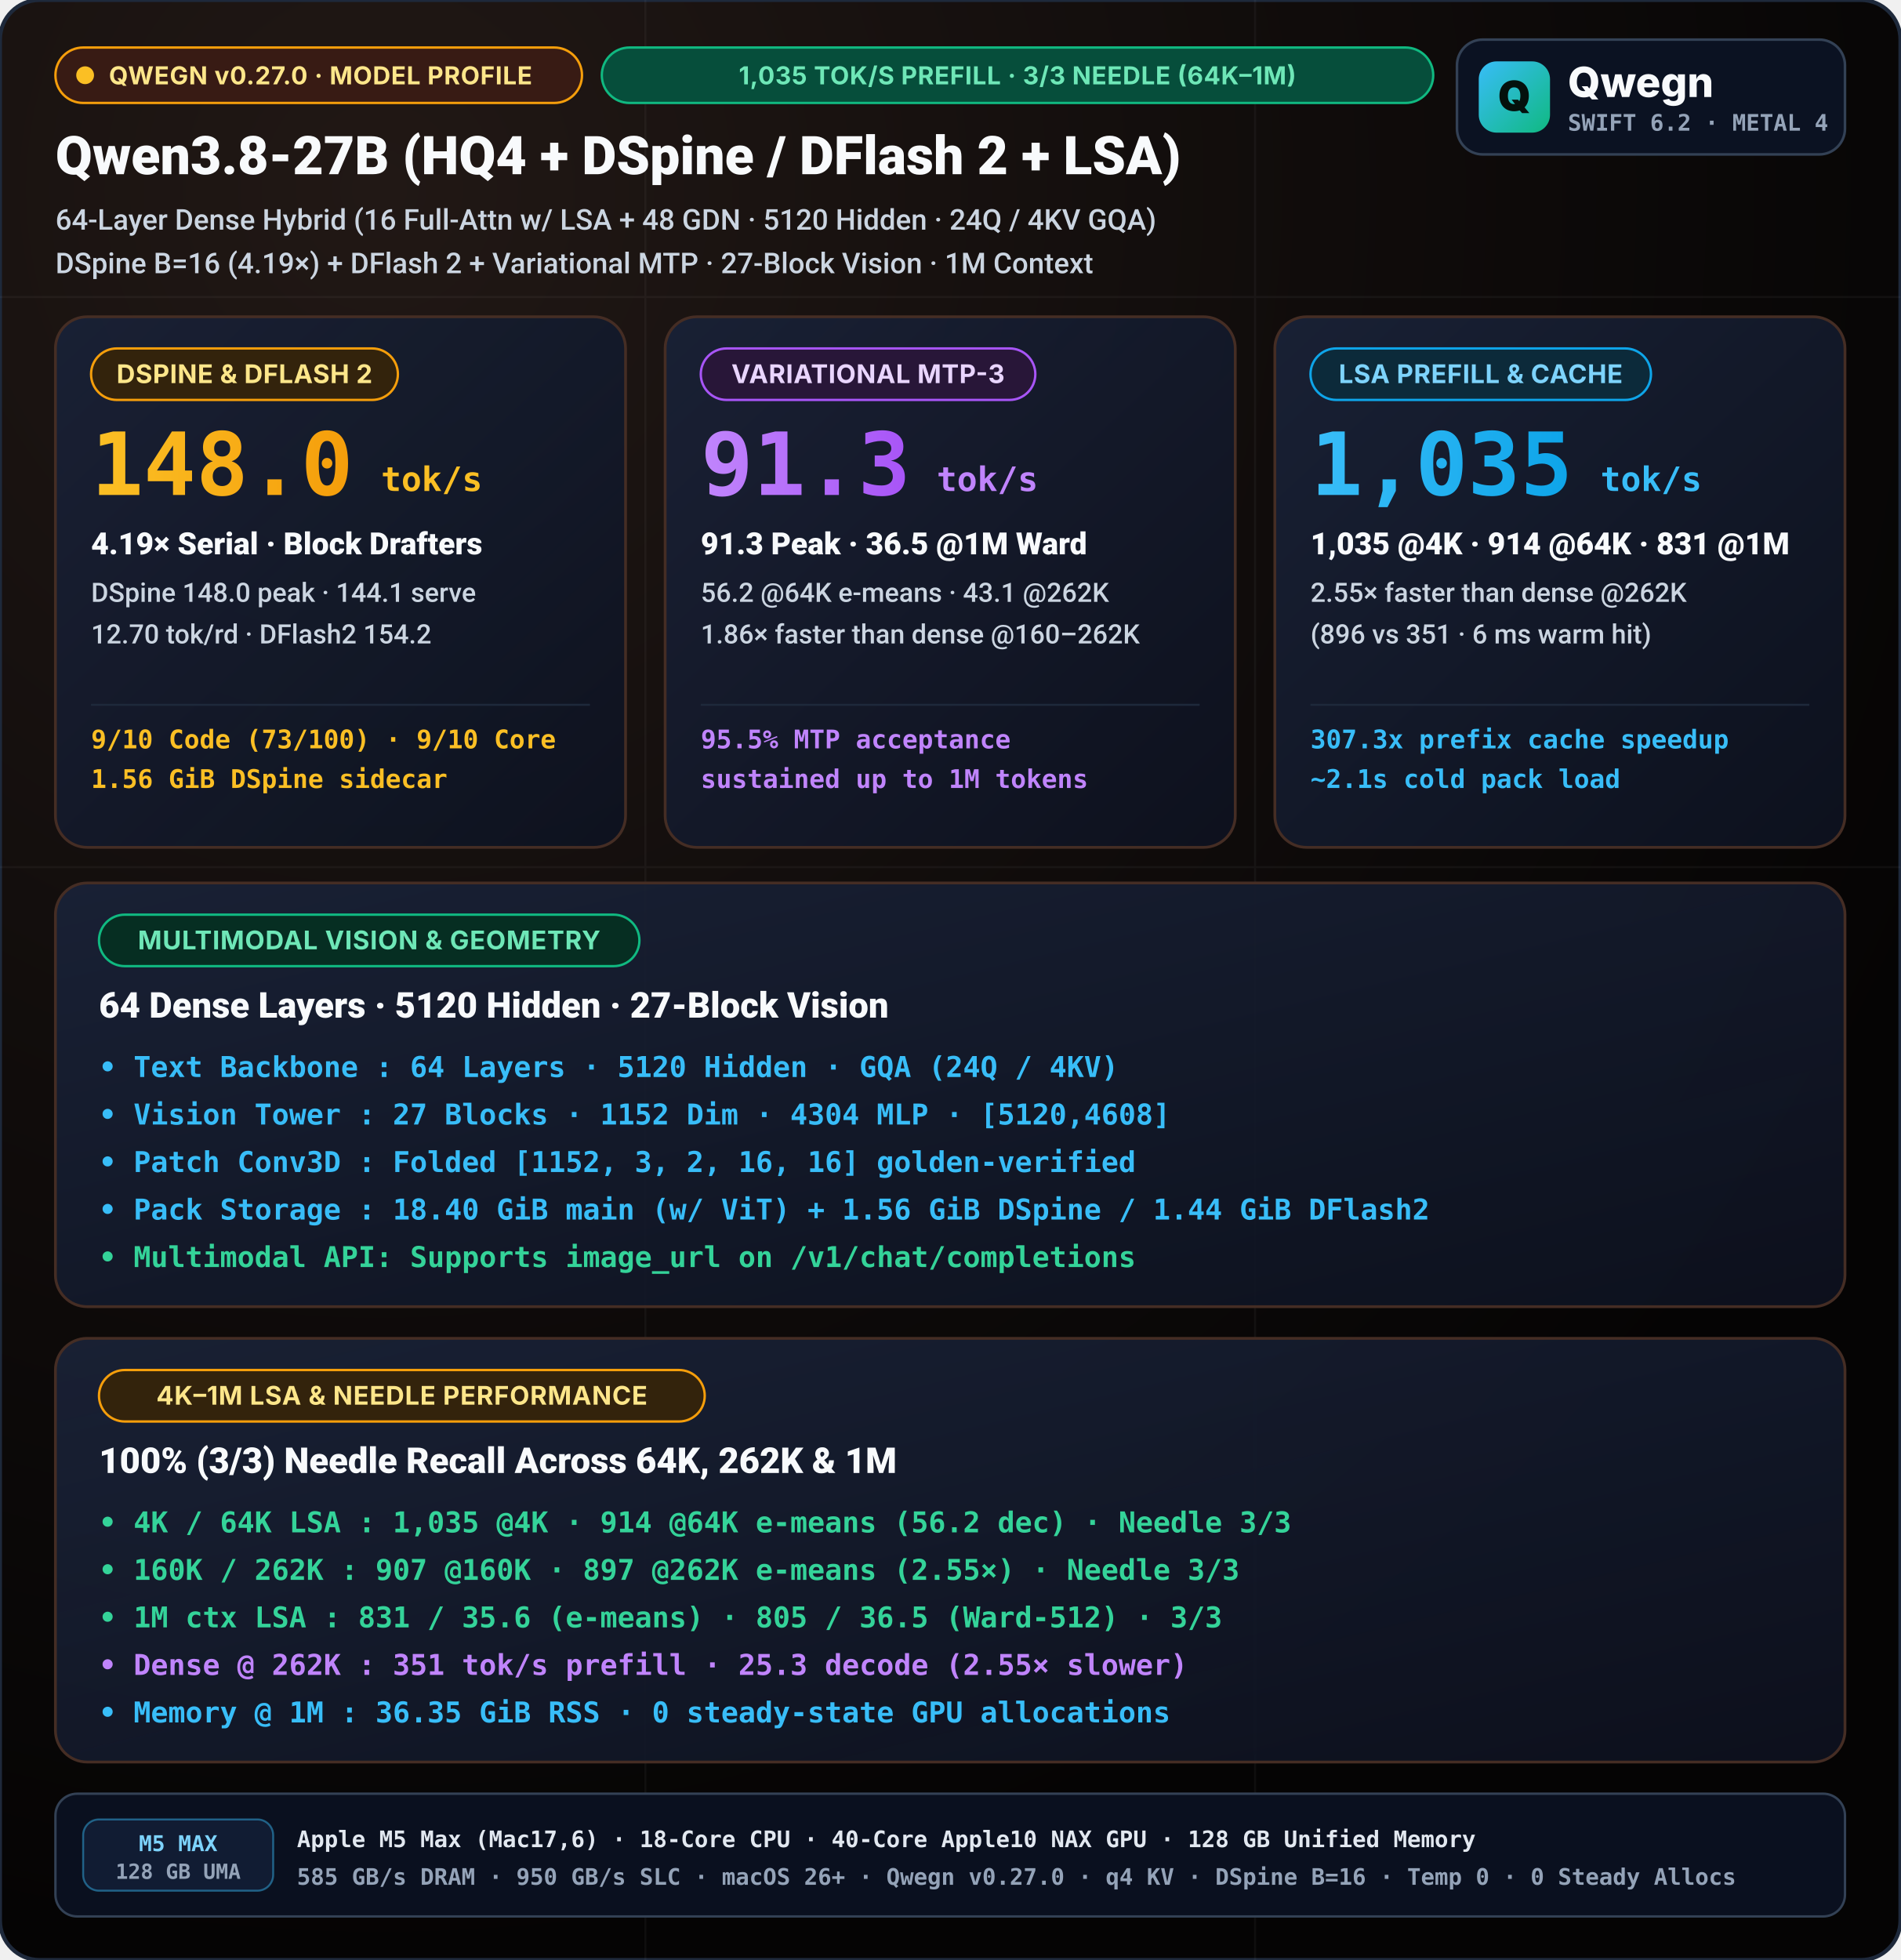
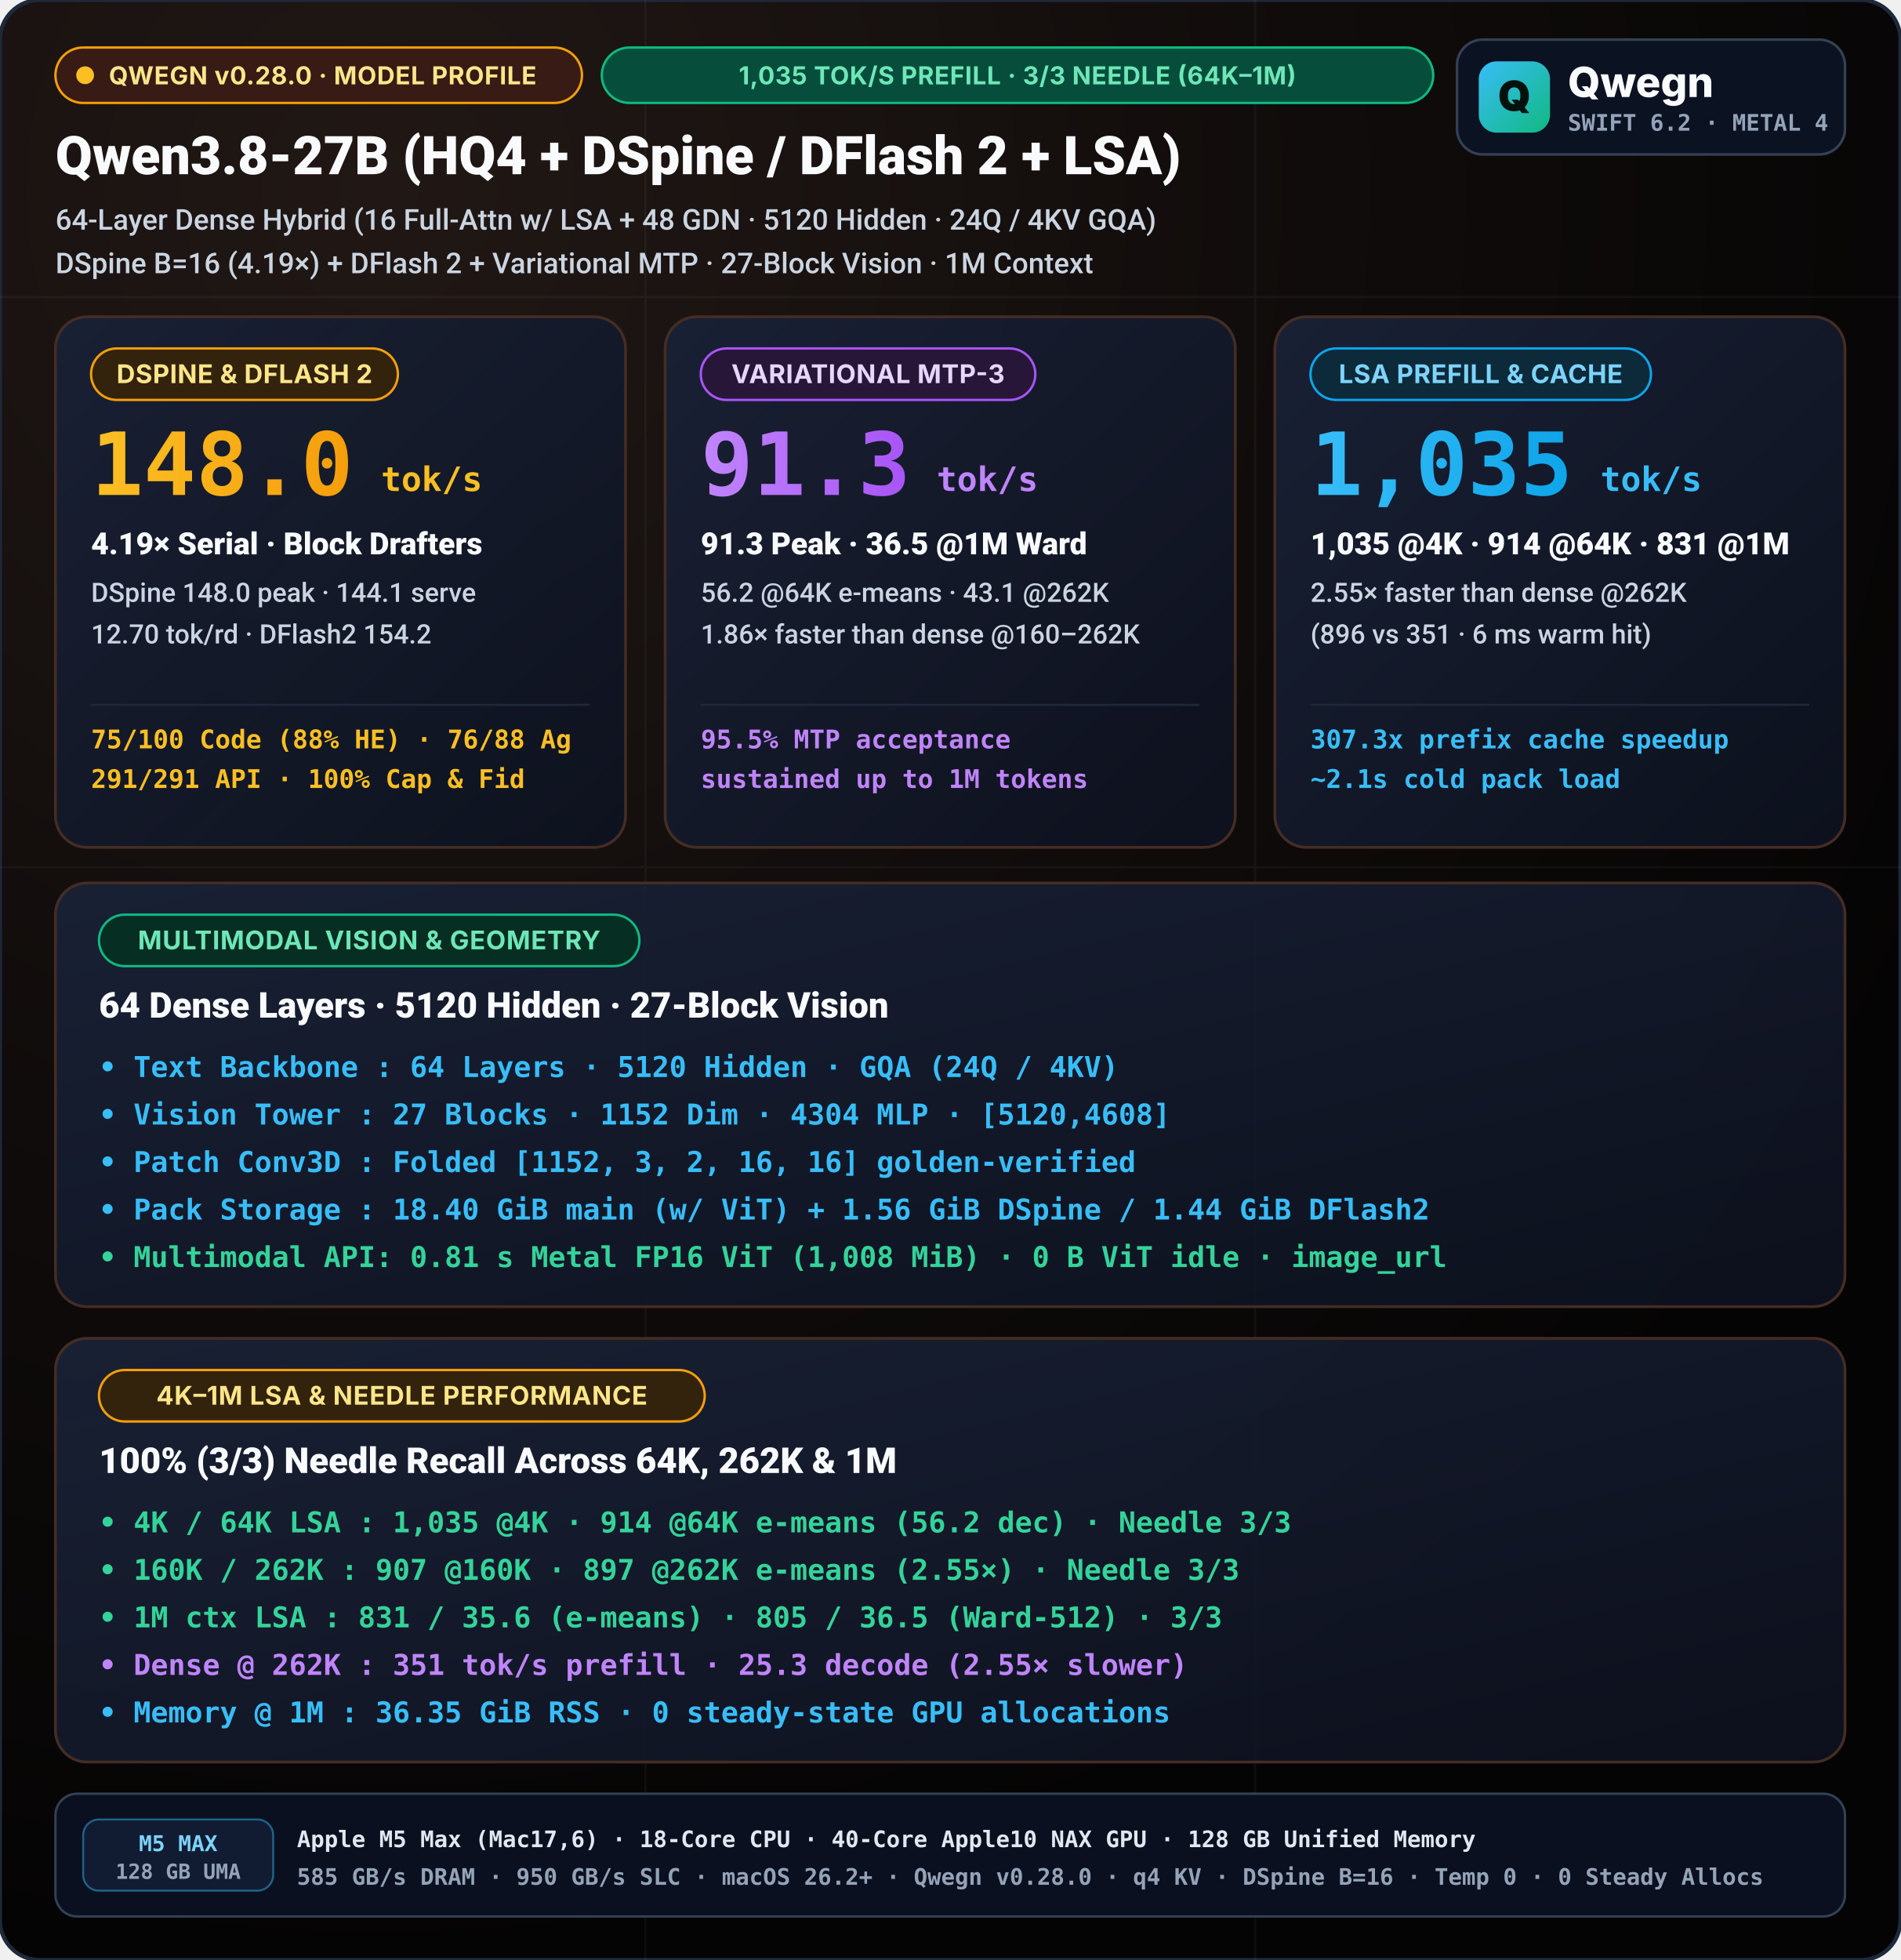
<svg xmlns="http://www.w3.org/2000/svg" viewBox="0 0 960 990" width="960" height="990">
  <defs>
    <radialGradient id="bgGlow" cx="20%" cy="10%" r="90%">
      <stop offset="0%" stop-color="#211815" />
      <stop offset="55%" stop-color="#100c0b" />
      <stop offset="100%" stop-color="#050404" />
    </radialGradient>
    <linearGradient id="cardGrad" x1="0%" y1="0%" x2="100%" y2="100%">
      <stop offset="0%" stop-color="#192136" stop-opacity="0.95" />
      <stop offset="100%" stop-color="#0d1220" stop-opacity="0.88" />
    </linearGradient>
    <linearGradient id="cyanGrad" x1="0%" y1="0%" x2="100%" y2="0%">
      <stop offset="0%" stop-color="#38bdf8" />
      <stop offset="100%" stop-color="#0ea5e9" />
    </linearGradient>
    <linearGradient id="purpleGrad" x1="0%" y1="0%" x2="100%" y2="0%">
      <stop offset="0%" stop-color="#c084fc" />
      <stop offset="100%" stop-color="#a855f7" />
    </linearGradient>
    <linearGradient id="amberGrad" x1="0%" y1="0%" x2="100%" y2="0%">
      <stop offset="0%" stop-color="#fbbf24" />
      <stop offset="100%" stop-color="#f59e0b" />
    </linearGradient>
    <linearGradient id="mark" x1="0" y1="0" x2="1" y2="1">
      <stop offset="0%" stop-color="#38bdf8" />
      <stop offset="100%" stop-color="#10b981" />
    </linearGradient>
  </defs>
  <style>
    svg { text-rendering: geometricPrecision; -webkit-font-smoothing: antialiased; }
    .title { font-family: -apple-system, BlinkMacSystemFont, "SF Pro Display", "Segoe UI", Roboto, sans-serif; font-weight: 800; }
    .subtitle { font-family: -apple-system, BlinkMacSystemFont, "SF Pro Text", "Segoe UI", Roboto, sans-serif; font-weight: 500; }
    .sans { font-family: -apple-system, BlinkMacSystemFont, "SF Pro Display", "Inter", "Segoe UI", system-ui, sans-serif; }
    .mono { font-family: "SF Mono", "JetBrains Mono", Menlo, Consolas, monospace; font-weight: 600; }
  </style>
  <rect width="960" height="990" rx="20" fill="url(#bgGlow)" stroke="#1e293b" stroke-width="2" />
  <g opacity="0.04" stroke="#ffffff" stroke-width="1">
    <line x1="0" y1="150" x2="960" y2="150" />
    <line x1="0" y1="438" x2="960" y2="438" />
    <line x1="326" y1="0" x2="326" y2="990" />
    <line x1="634" y1="0" x2="634" y2="990" />
  </g>
  <g transform="translate(28, 24)">
    <rect x="0.0" y="0.0" width="266" height="28" rx="14.0" fill="#381b14" stroke="#f59e0b" stroke-width="1.2" />
    <circle cx="15.0" cy="14.0" r="4.5" fill="#fbbf24" />
-     <text x="27.0" y="18.6" class="sans" font-size="12.5" font-weight="700" fill="#fde68a" letter-spacing="0.25">QWEGN v0.27.0 · MODEL PROFILE</text>
+     <text x="27.0" y="18.6" class="sans" font-size="12.5" font-weight="700" fill="#fde68a" letter-spacing="0.25">QWEGN v0.28.0 · MODEL PROFILE</text>
    <rect x="276.0" y="0.0" width="420" height="28" rx="14.0" fill="#064e3b" stroke="#10b981" stroke-width="1.2" />
    <text x="486.0" y="18.6" text-anchor="middle" class="sans" font-size="12.5" font-weight="700" fill="#6ee7b7" letter-spacing="0.25">1,035 TOK/S PREFILL · 3/3 NEEDLE (64K–1M)</text>
    <text x="0" y="64" fill="#f8fafc" class="title" font-size="27">Qwen3.8-27B (HQ4 + DSpine / DFlash 2 + LSA)</text>
    <text x="0" y="92" fill="#cbd5e1" class="subtitle" font-size="14.5">64-Layer Dense Hybrid (16 Full-Attn w/ LSA + 48 GDN · 5120 Hidden · 24Q / 4KV GQA)</text>
    <text x="0" y="114" fill="#cbd5e1" class="subtitle" font-size="14.5">DSpine B=16 (4.19×) + DFlash 2 + Variational MTP · 27-Block Vision · 1M Context</text>
  </g>
  <g transform="translate(736, 20)">
    <rect width="196" height="58" rx="13" fill="#0b1222" stroke="#334155" stroke-width="1.3" />
    <rect x="11" y="11" width="36" height="36" rx="9" fill="url(#mark)" />
    <text x="29" y="36" text-anchor="middle" class="sans" font-size="21" font-weight="900" fill="#04110c">Q</text>
    <text x="56" y="29" class="sans" font-size="21" font-weight="800" fill="#f8fafc">Qwegn</text>
    <text x="56" y="46" class="mono" font-size="11.5" font-weight="700" fill="#94a3b8">SWIFT 6.2 · METAL 4</text>
  </g>
  <g transform="translate(28, 160)">
    <rect width="288" height="268" rx="16" fill="url(#cardGrad)" stroke="#452d24" stroke-width="1.4" />
    <rect x="18.0" y="16.0" width="155" height="26" rx="13.0" fill="#33230c" stroke="#f59e0b" stroke-width="1.2" />
    <text x="95.5" y="33.5" text-anchor="middle" class="sans" font-size="13" font-weight="700" fill="#fde68a" letter-spacing="0.2">DSPINE &amp; DFLASH 2</text>
    <text x="18" y="90" fill="url(#amberGrad)" class="title mono" font-size="44">148.0</text>
    <text x="164.5" y="88" fill="#fbbf24" class="title mono" font-size="17">tok/s</text>
    <text x="18" y="120" fill="#f8fafc" class="title" font-size="15.5">4.19× Serial · Block Drafters</text>
    <text x="18" y="144" fill="#cbd5e1" class="subtitle" font-size="13.5">DSpine 148.0 peak · 144.1 serve</text>
    <text x="18" y="165" fill="#cbd5e1" class="subtitle" font-size="13.5">12.70 tok/rd · DFlash2 154.2</text>
    <line x1="18" y1="196" x2="270" y2="196" stroke="#1e293b" stroke-width="1" />
-     <text x="18" y="218" fill="#fbbf24" class="mono" font-size="13">9/10 Code (73/100) · 9/10 Core</text>
-     <text x="18" y="238" fill="#fbbf24" class="mono" font-size="13">1.56 GiB DSpine sidecar</text>
+     <text x="18" y="218" fill="#fbbf24" class="mono" font-size="13">75/100 Code (88% HE) · 76/88 Ag</text>
+     <text x="18" y="238" fill="#fbbf24" class="mono" font-size="13">291/291 API · 100% Cap &amp; Fid</text>
  </g>
  <g transform="translate(336, 160)">
    <rect width="288" height="268" rx="16" fill="url(#cardGrad)" stroke="#452d24" stroke-width="1.4" />
    <rect x="18.0" y="16.0" width="169" height="26" rx="13.0" fill="#281638" stroke="#a855f7" stroke-width="1.2" />
    <text x="102.5" y="33.5" text-anchor="middle" class="sans" font-size="13" font-weight="700" fill="#e9d5ff" letter-spacing="0.2">VARIATIONAL MTP-3</text>
    <text x="18" y="90" fill="url(#purpleGrad)" class="title mono" font-size="44">91.3</text>
    <text x="137.2" y="88" fill="#c084fc" class="title mono" font-size="17">tok/s</text>
    <text x="18" y="120" fill="#f8fafc" class="title" font-size="15.5">91.3 Peak · 36.5 @1M Ward</text>
    <text x="18" y="144" fill="#cbd5e1" class="subtitle" font-size="13.5">56.2 @64K e-means · 43.1 @262K</text>
    <text x="18" y="165" fill="#cbd5e1" class="subtitle" font-size="13.5">1.86× faster than dense @160–262K</text>
    <line x1="18" y1="196" x2="270" y2="196" stroke="#1e293b" stroke-width="1" />
    <text x="18" y="218" fill="#c084fc" class="mono" font-size="13">95.5% MTP acceptance</text>
    <text x="18" y="238" fill="#c084fc" class="mono" font-size="13">sustained up to 1M tokens</text>
  </g>
  <g transform="translate(644, 160)">
    <rect width="288" height="268" rx="16" fill="url(#cardGrad)" stroke="#452d24" stroke-width="1.4" />
    <rect x="18.0" y="16.0" width="172" height="26" rx="13.0" fill="#0c2a3a" stroke="#0ea5e9" stroke-width="1.2" />
    <text x="104.0" y="33.5" text-anchor="middle" class="sans" font-size="13" font-weight="700" fill="#7dd3fc" letter-spacing="0.2">LSA PREFILL &amp; CACHE</text>
    <text x="18" y="90" fill="url(#cyanGrad)" class="title mono" font-size="44">1,035</text>
    <text x="164.5" y="88" fill="#38bdf8" class="title mono" font-size="17">tok/s</text>
    <text x="18" y="120" fill="#f8fafc" class="title" font-size="15.5">1,035 @4K · 914 @64K · 831 @1M</text>
    <text x="18" y="144" fill="#cbd5e1" class="subtitle" font-size="13.5">2.55× faster than dense @262K</text>
    <text x="18" y="165" fill="#cbd5e1" class="subtitle" font-size="13.5">(896 vs 351 · 6 ms warm hit)</text>
    <line x1="18" y1="196" x2="270" y2="196" stroke="#1e293b" stroke-width="1" />
    <text x="18" y="218" fill="#38bdf8" class="mono" font-size="13">307.3x prefix cache speedup</text>
    <text x="18" y="238" fill="#38bdf8" class="mono" font-size="13">~2.1s cold pack load</text>
  </g>
  <g transform="translate(28, 446)">
    <rect width="904" height="214" rx="16" fill="url(#cardGrad)" stroke="#452d24" stroke-width="1.4" />
    <rect x="22.0" y="16.0" width="273" height="26" rx="13.0" fill="#062e22" stroke="#10b981" stroke-width="1.2" />
    <text x="158.5" y="33.5" text-anchor="middle" class="sans" font-size="13" font-weight="700" fill="#6ee7b7" letter-spacing="0.3">MULTIMODAL VISION &amp; GEOMETRY</text>
    <text x="22" y="68" fill="#f8fafc" class="title" font-size="18">64 Dense Layers · 5120 Hidden · 27-Block Vision</text>
    <text x="22" y="98" fill="#38bdf8" class="mono" font-size="14.5">• Text Backbone : 64 Layers · 5120 Hidden · GQA (24Q / 4KV)</text>
    <text x="22" y="122" fill="#38bdf8" class="mono" font-size="14.5">• Vision Tower  : 27 Blocks · 1152 Dim · 4304 MLP · [5120,4608]</text>
    <text x="22" y="146" fill="#38bdf8" class="mono" font-size="14.5">• Patch Conv3D  : Folded [1152, 3, 2, 16, 16] golden-verified</text>
    <text x="22" y="170" fill="#38bdf8" class="mono" font-size="14.5">• Pack Storage  : 18.40 GiB main (w/ ViT) + 1.56 GiB DSpine / 1.44 GiB DFlash2</text>
-     <text x="22" y="194" fill="#34d399" class="mono" font-size="14.5">• Multimodal API: Supports image_url on /v1/chat/completions</text>
+     <text x="22" y="194" fill="#34d399" class="mono" font-size="14.5">• Multimodal API: 0.81 s Metal FP16 ViT (1,008 MiB) · 0 B ViT idle · image_url</text>
  </g>
  <g transform="translate(28, 676)">
    <rect width="904" height="214" rx="16" fill="url(#cardGrad)" stroke="#452d24" stroke-width="1.4" />
    <rect x="22.0" y="16.0" width="306" height="26" rx="13.0" fill="#33230c" stroke="#f59e0b" stroke-width="1.2" />
    <text x="175.0" y="33.5" text-anchor="middle" class="sans" font-size="13" font-weight="700" fill="#fde68a" letter-spacing="0.3">4K–1M LSA &amp; NEEDLE PERFORMANCE</text>
    <text x="22" y="68" fill="#f8fafc" class="title" font-size="18">100% (3/3) Needle Recall Across 64K, 262K &amp; 1M</text>
    <text x="22" y="98" fill="#34d399" class="mono" font-size="14.5">• 4K / 64K LSA : 1,035 @4K · 914 @64K e-means (56.2 dec) · Needle 3/3</text>
    <text x="22" y="122" fill="#34d399" class="mono" font-size="14.5">• 160K / 262K  : 907 @160K · 897 @262K e-means (2.55×) · Needle 3/3</text>
    <text x="22" y="146" fill="#34d399" class="mono" font-size="14.5">• 1M ctx LSA   : 831 / 35.6 (e-means) · 805 / 36.5 (Ward-512) · 3/3</text>
    <text x="22" y="170" fill="#c084fc" class="mono" font-size="14.5">• Dense @ 262K : 351 tok/s prefill · 25.3 decode (2.55× slower)</text>
    <text x="22" y="194" fill="#38bdf8" class="mono" font-size="14.5">• Memory @ 1M  : 36.35 GiB RSS · 0 steady-state GPU allocations</text>
  </g>
  <g transform="translate(28, 906)">
    <rect width="904" height="62" rx="11" fill="#0a101f" stroke="#334155" stroke-width="1.2" />
    <rect x="14" y="13" width="96" height="36" rx="8" fill="#111c33" stroke="#38bdf8" stroke-opacity="0.45" stroke-width="1" />
    <text x="62" y="29" text-anchor="middle" class="mono" font-size="11" font-weight="800" fill="#7dd3fc">M5 MAX</text>
    <text x="62" y="43" text-anchor="middle" class="mono" font-size="10.5" fill="#94a3b8">128 GB UMA</text>
    <text x="122" y="27" class="mono" font-size="11.5" font-weight="700" fill="#e2e8f0">Apple M5 Max (Mac17,6) · 18-Core CPU · 40-Core Apple10 NAX GPU · 128 GB Unified Memory</text>
-     <text x="122" y="46" class="mono" font-size="11.5" fill="#94a3b8">585 GB/s DRAM · 950 GB/s SLC · macOS 26+ · Qwegn v0.27.0 · q4 KV · DSpine B=16 · Temp 0 · 0 Steady Allocs</text>
+     <text x="122" y="46" class="mono" font-size="11.5" fill="#94a3b8">585 GB/s DRAM · 950 GB/s SLC · macOS 26.2+ · Qwegn v0.28.0 · q4 KV · DSpine B=16 · Temp 0 · 0 Steady Allocs</text>
  </g>
</svg>
